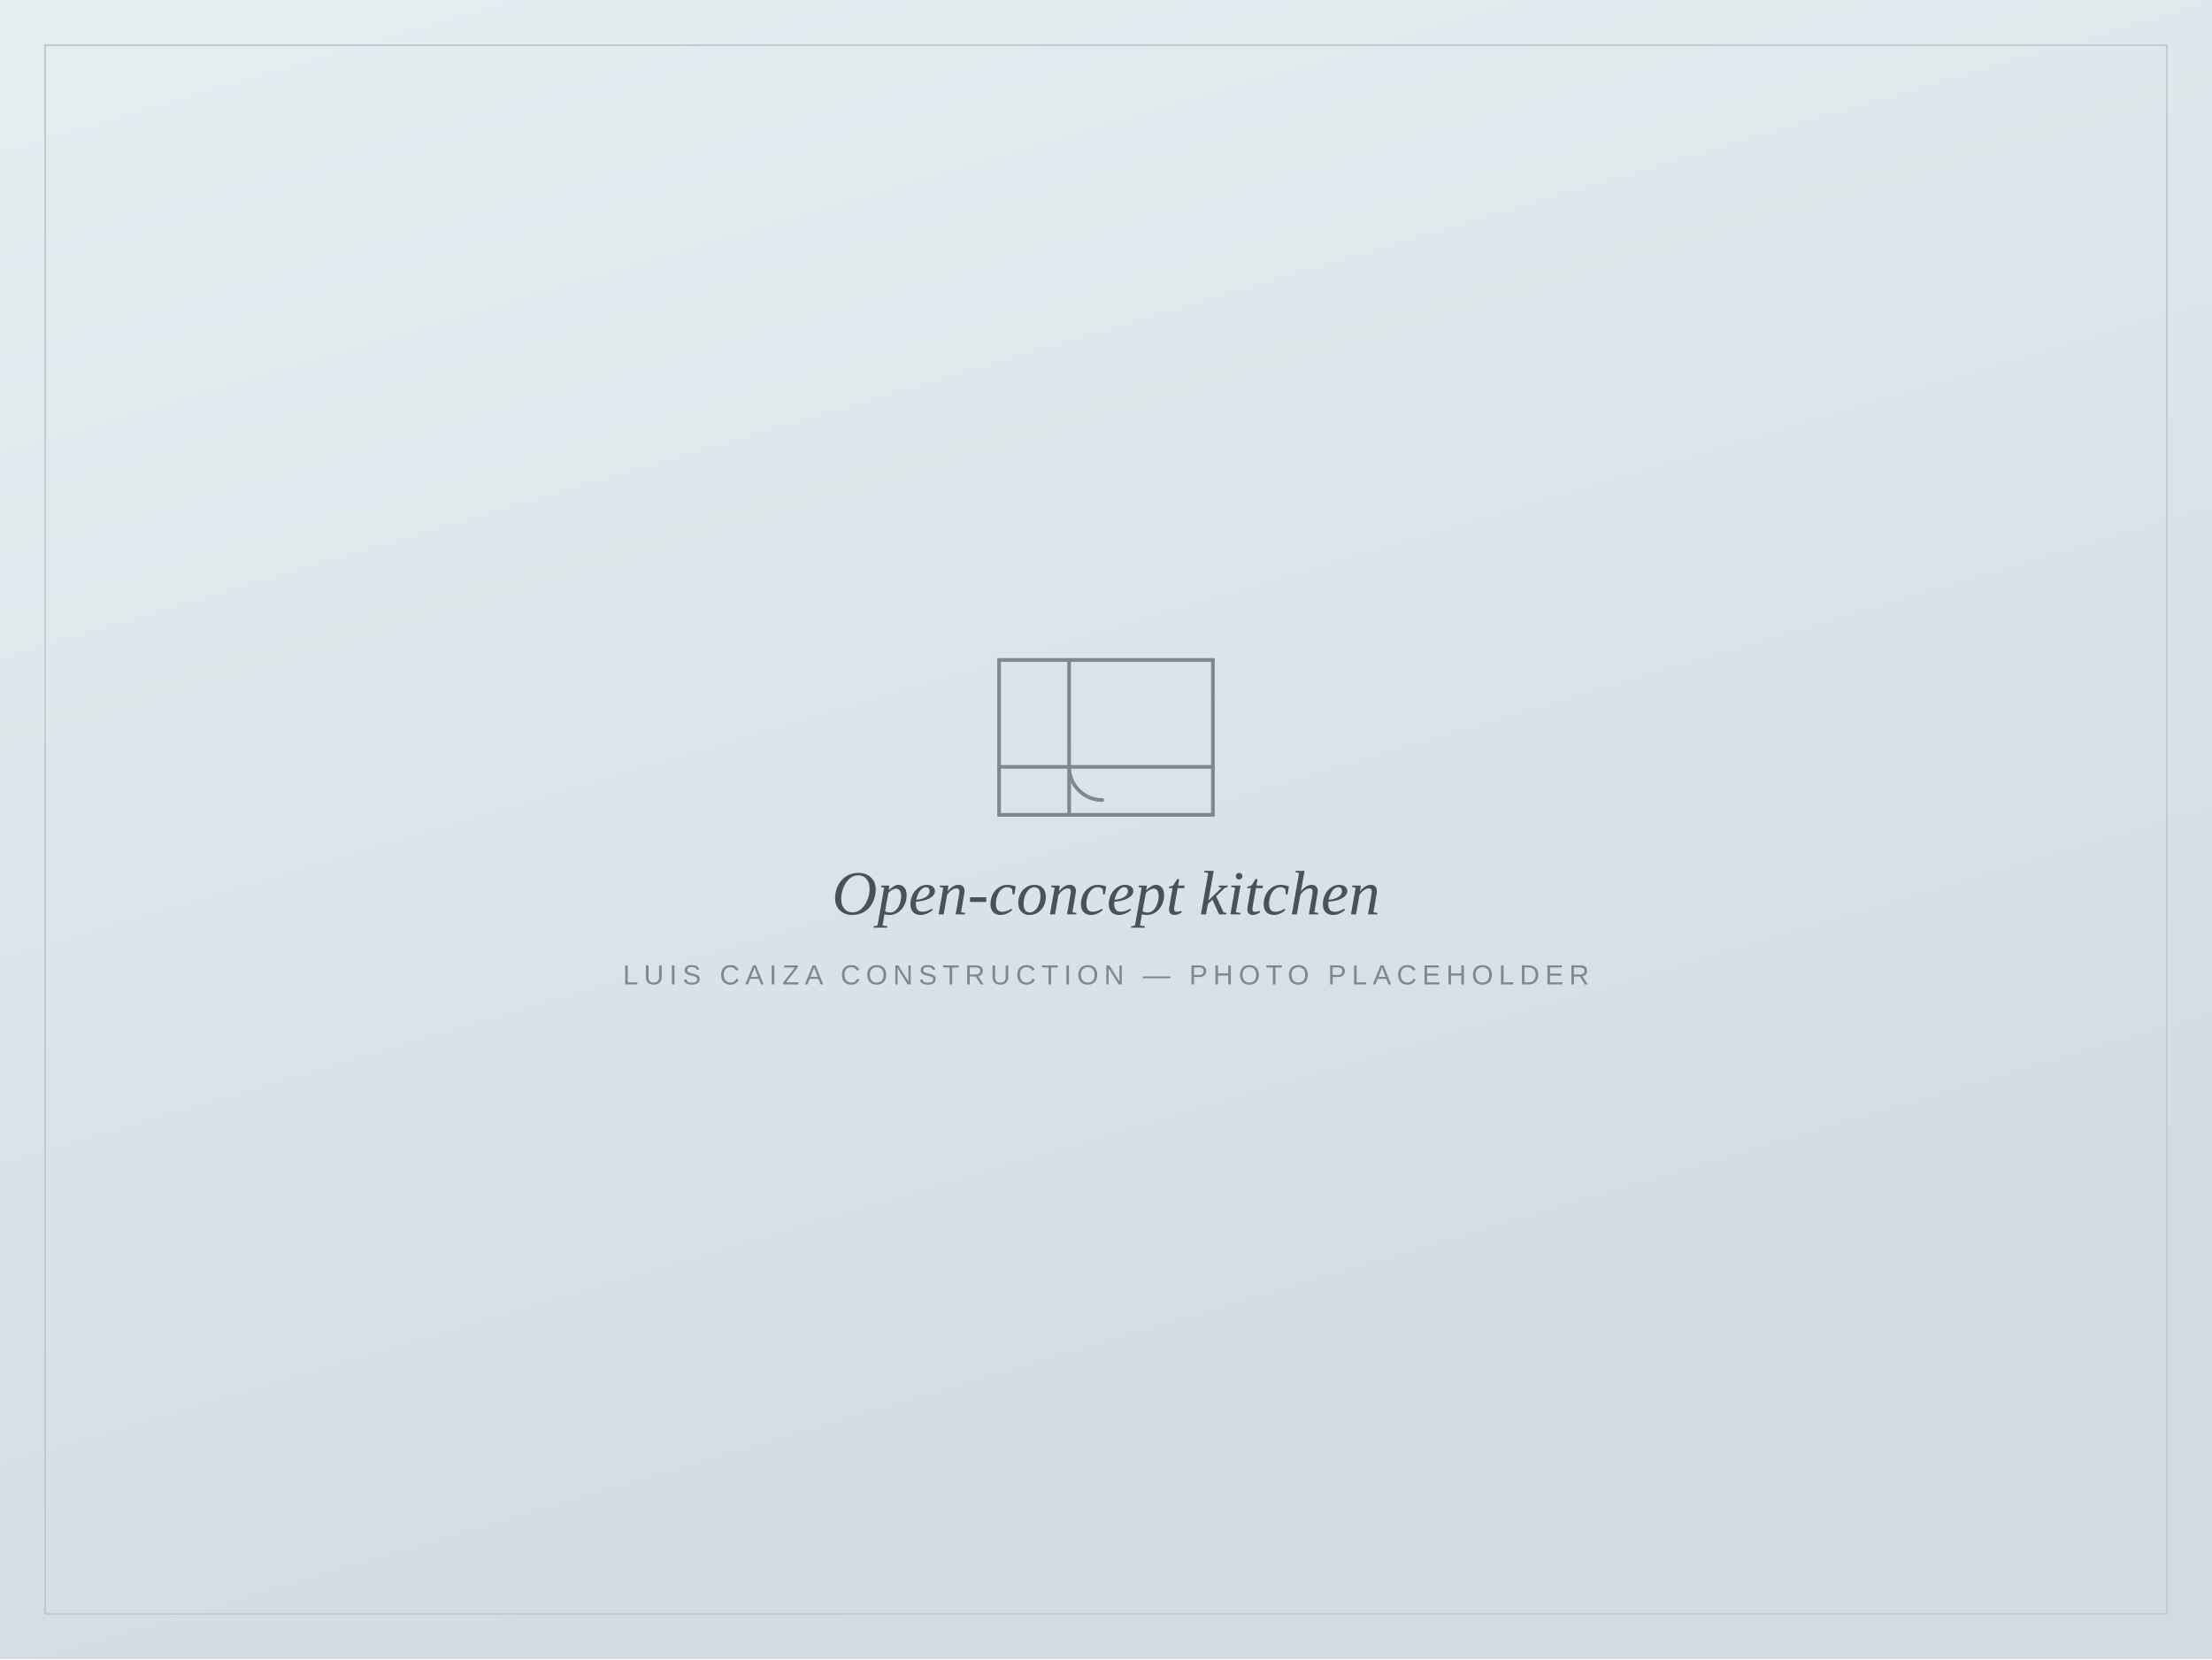
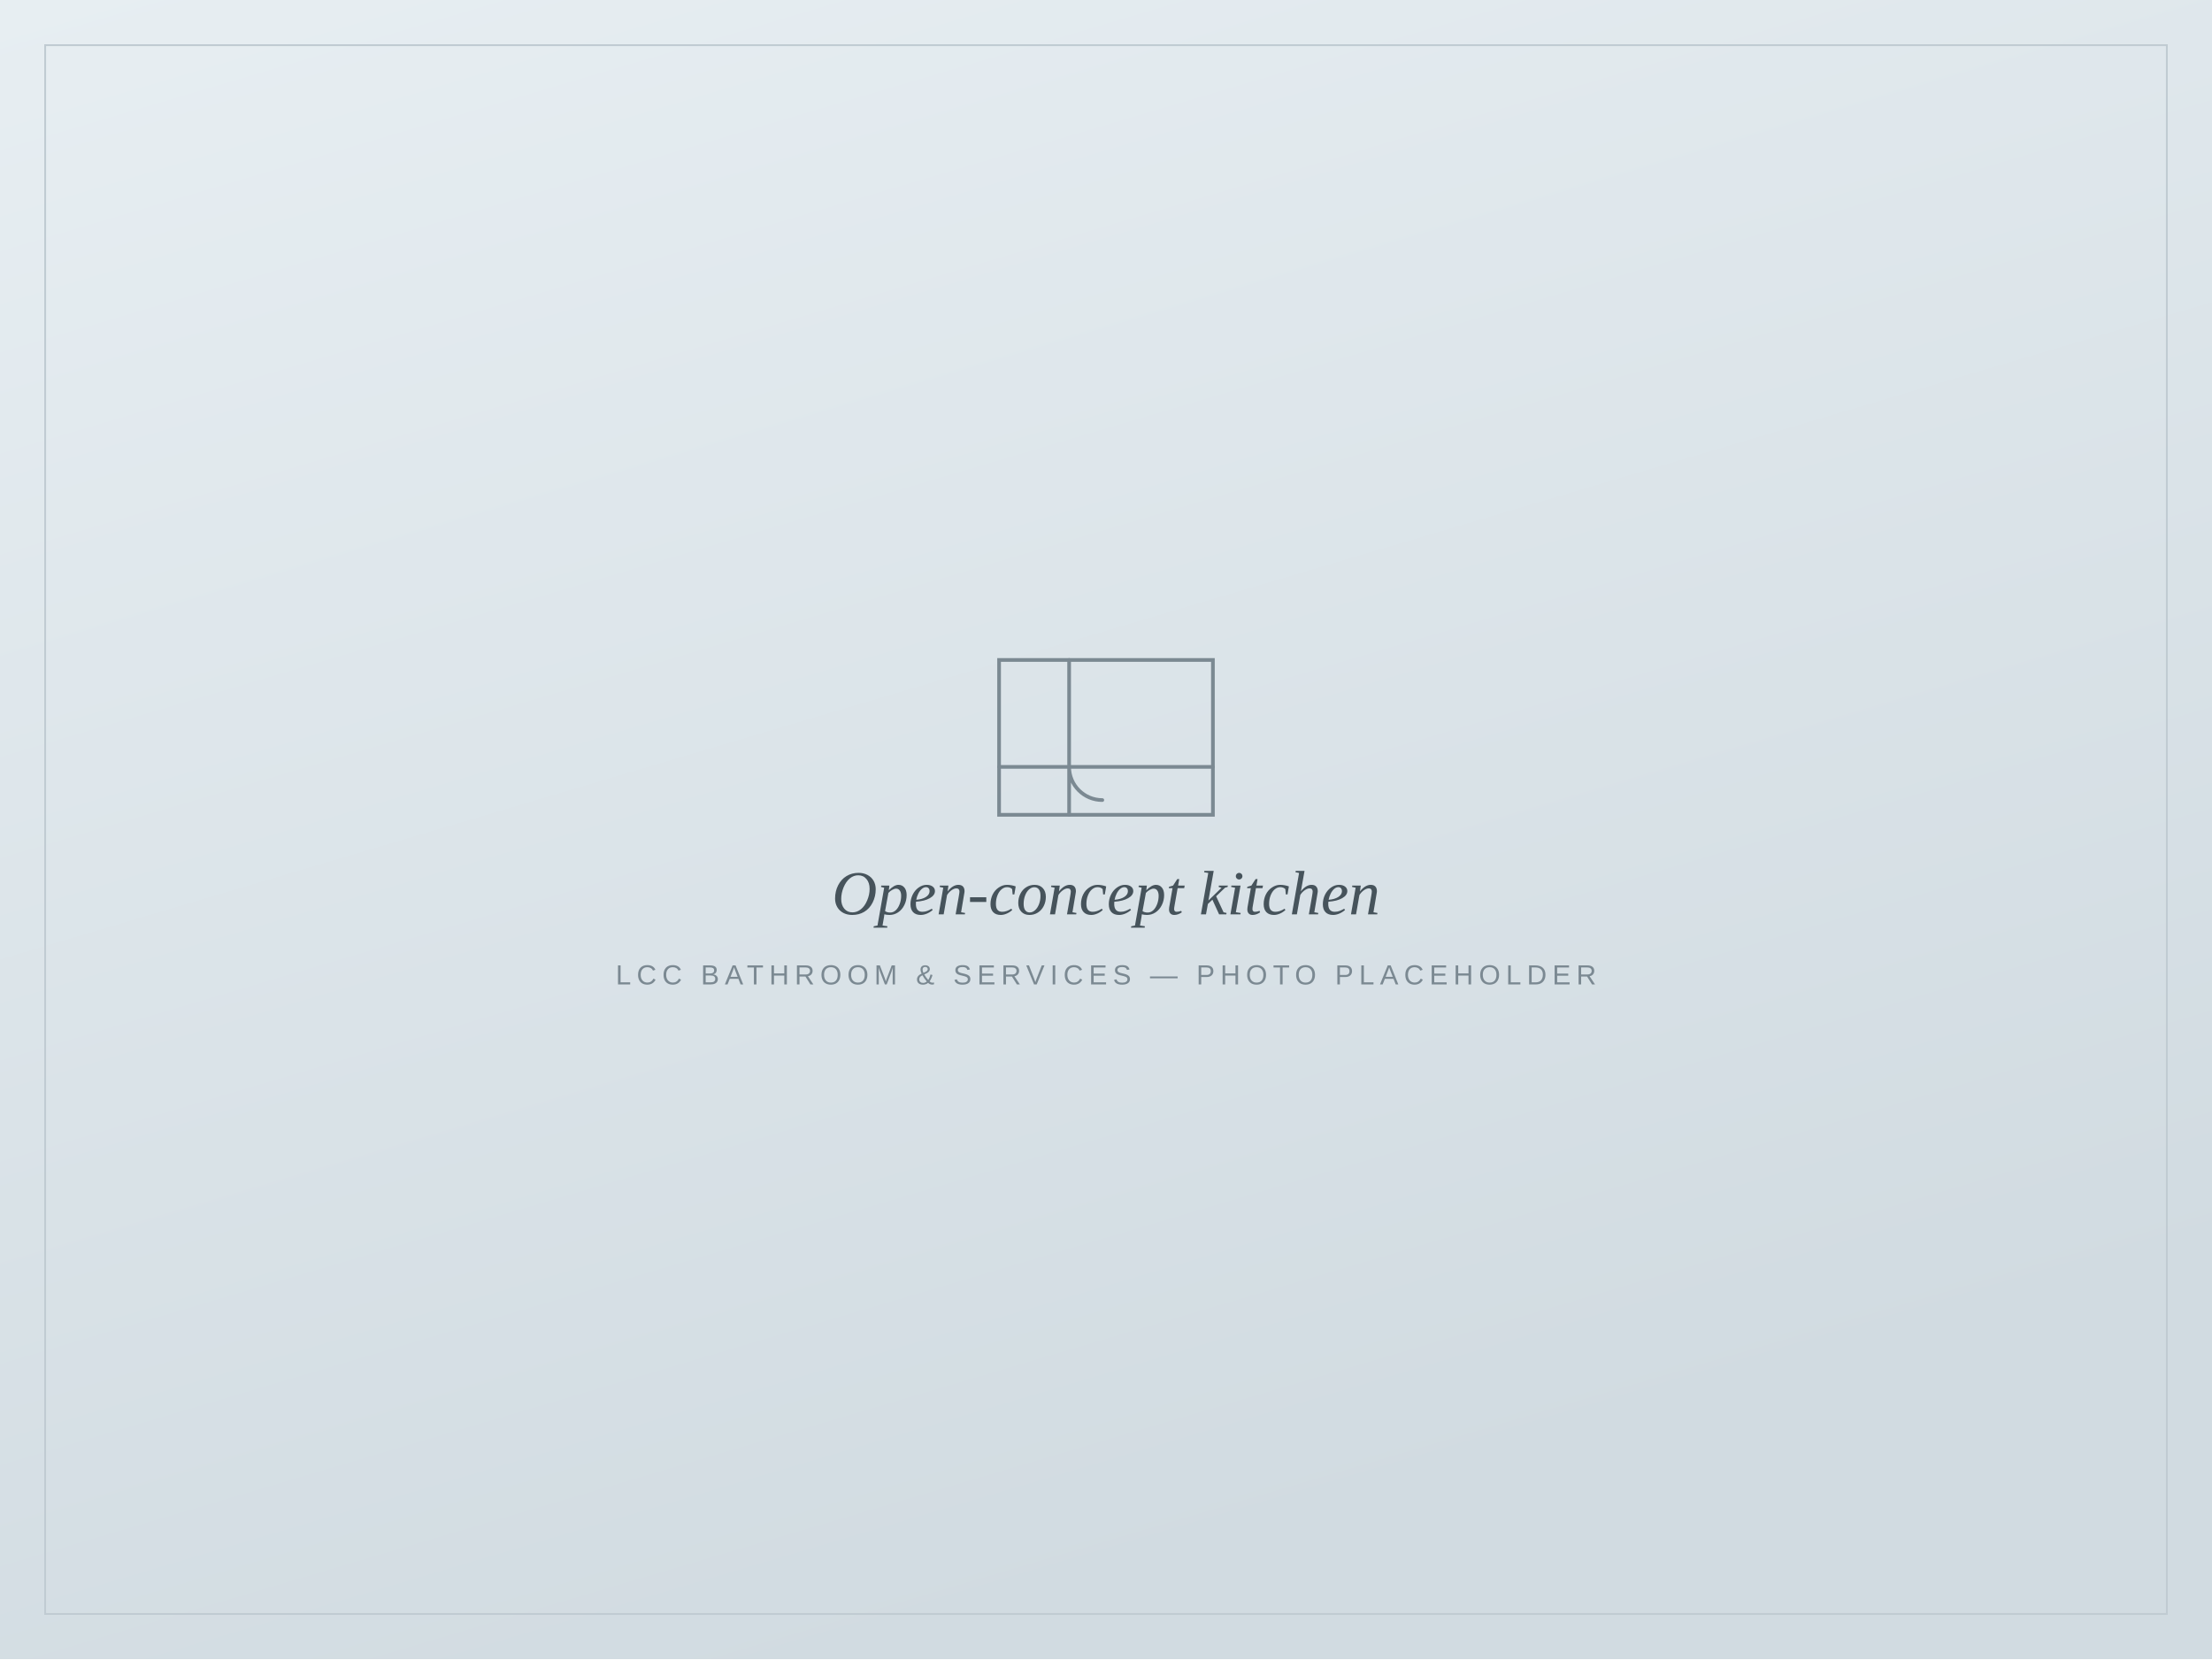
<svg xmlns="http://www.w3.org/2000/svg" width="1200" height="900" viewBox="0 0 1200 900" role="img" aria-label="Open-concept kitchen — photo placeholder">
  <defs>
    <linearGradient id="p" x1="0" y1="0" x2="0.4" y2="1">
      <stop offset="0" stop-color="#e7eef2" />
      <stop offset="1" stop-color="#d1dbe1" />
    </linearGradient>
  </defs>
  <rect width="1200" height="900" fill="url(#p)" />
  <rect x="24.5" y="24.5" width="1151" height="851" fill="none" stroke="#c0cbd2" stroke-width="1" />
  <g stroke="#7b8992" stroke-width="2" fill="none" stroke-linecap="round">
    <rect x="542" y="358" width="116" height="84" />
    <path d="M542 416 h116" />
    <path d="M580 358 v84 M580 416 a18 18 0 0 0 18 18" />
  </g>
  <text x="600" y="496" text-anchor="middle" font-family="Georgia, 'Times New Roman', serif" font-style="italic" font-size="34" fill="#46535b">Open-concept kitchen</text>
-   <text x="600" y="534" text-anchor="middle" font-family="Arial, Helvetica, sans-serif" font-size="15" letter-spacing="3" fill="#7b8992">LUIS CAIZA CONSTRUCTION — PHOTO PLACEHOLDER</text>
+   <text x="600" y="534" text-anchor="middle" font-family="Arial, Helvetica, sans-serif" font-size="15" letter-spacing="3" fill="#7b8992">LCC BATHROOM &amp; SERVICES — PHOTO PLACEHOLDER</text>
</svg>
